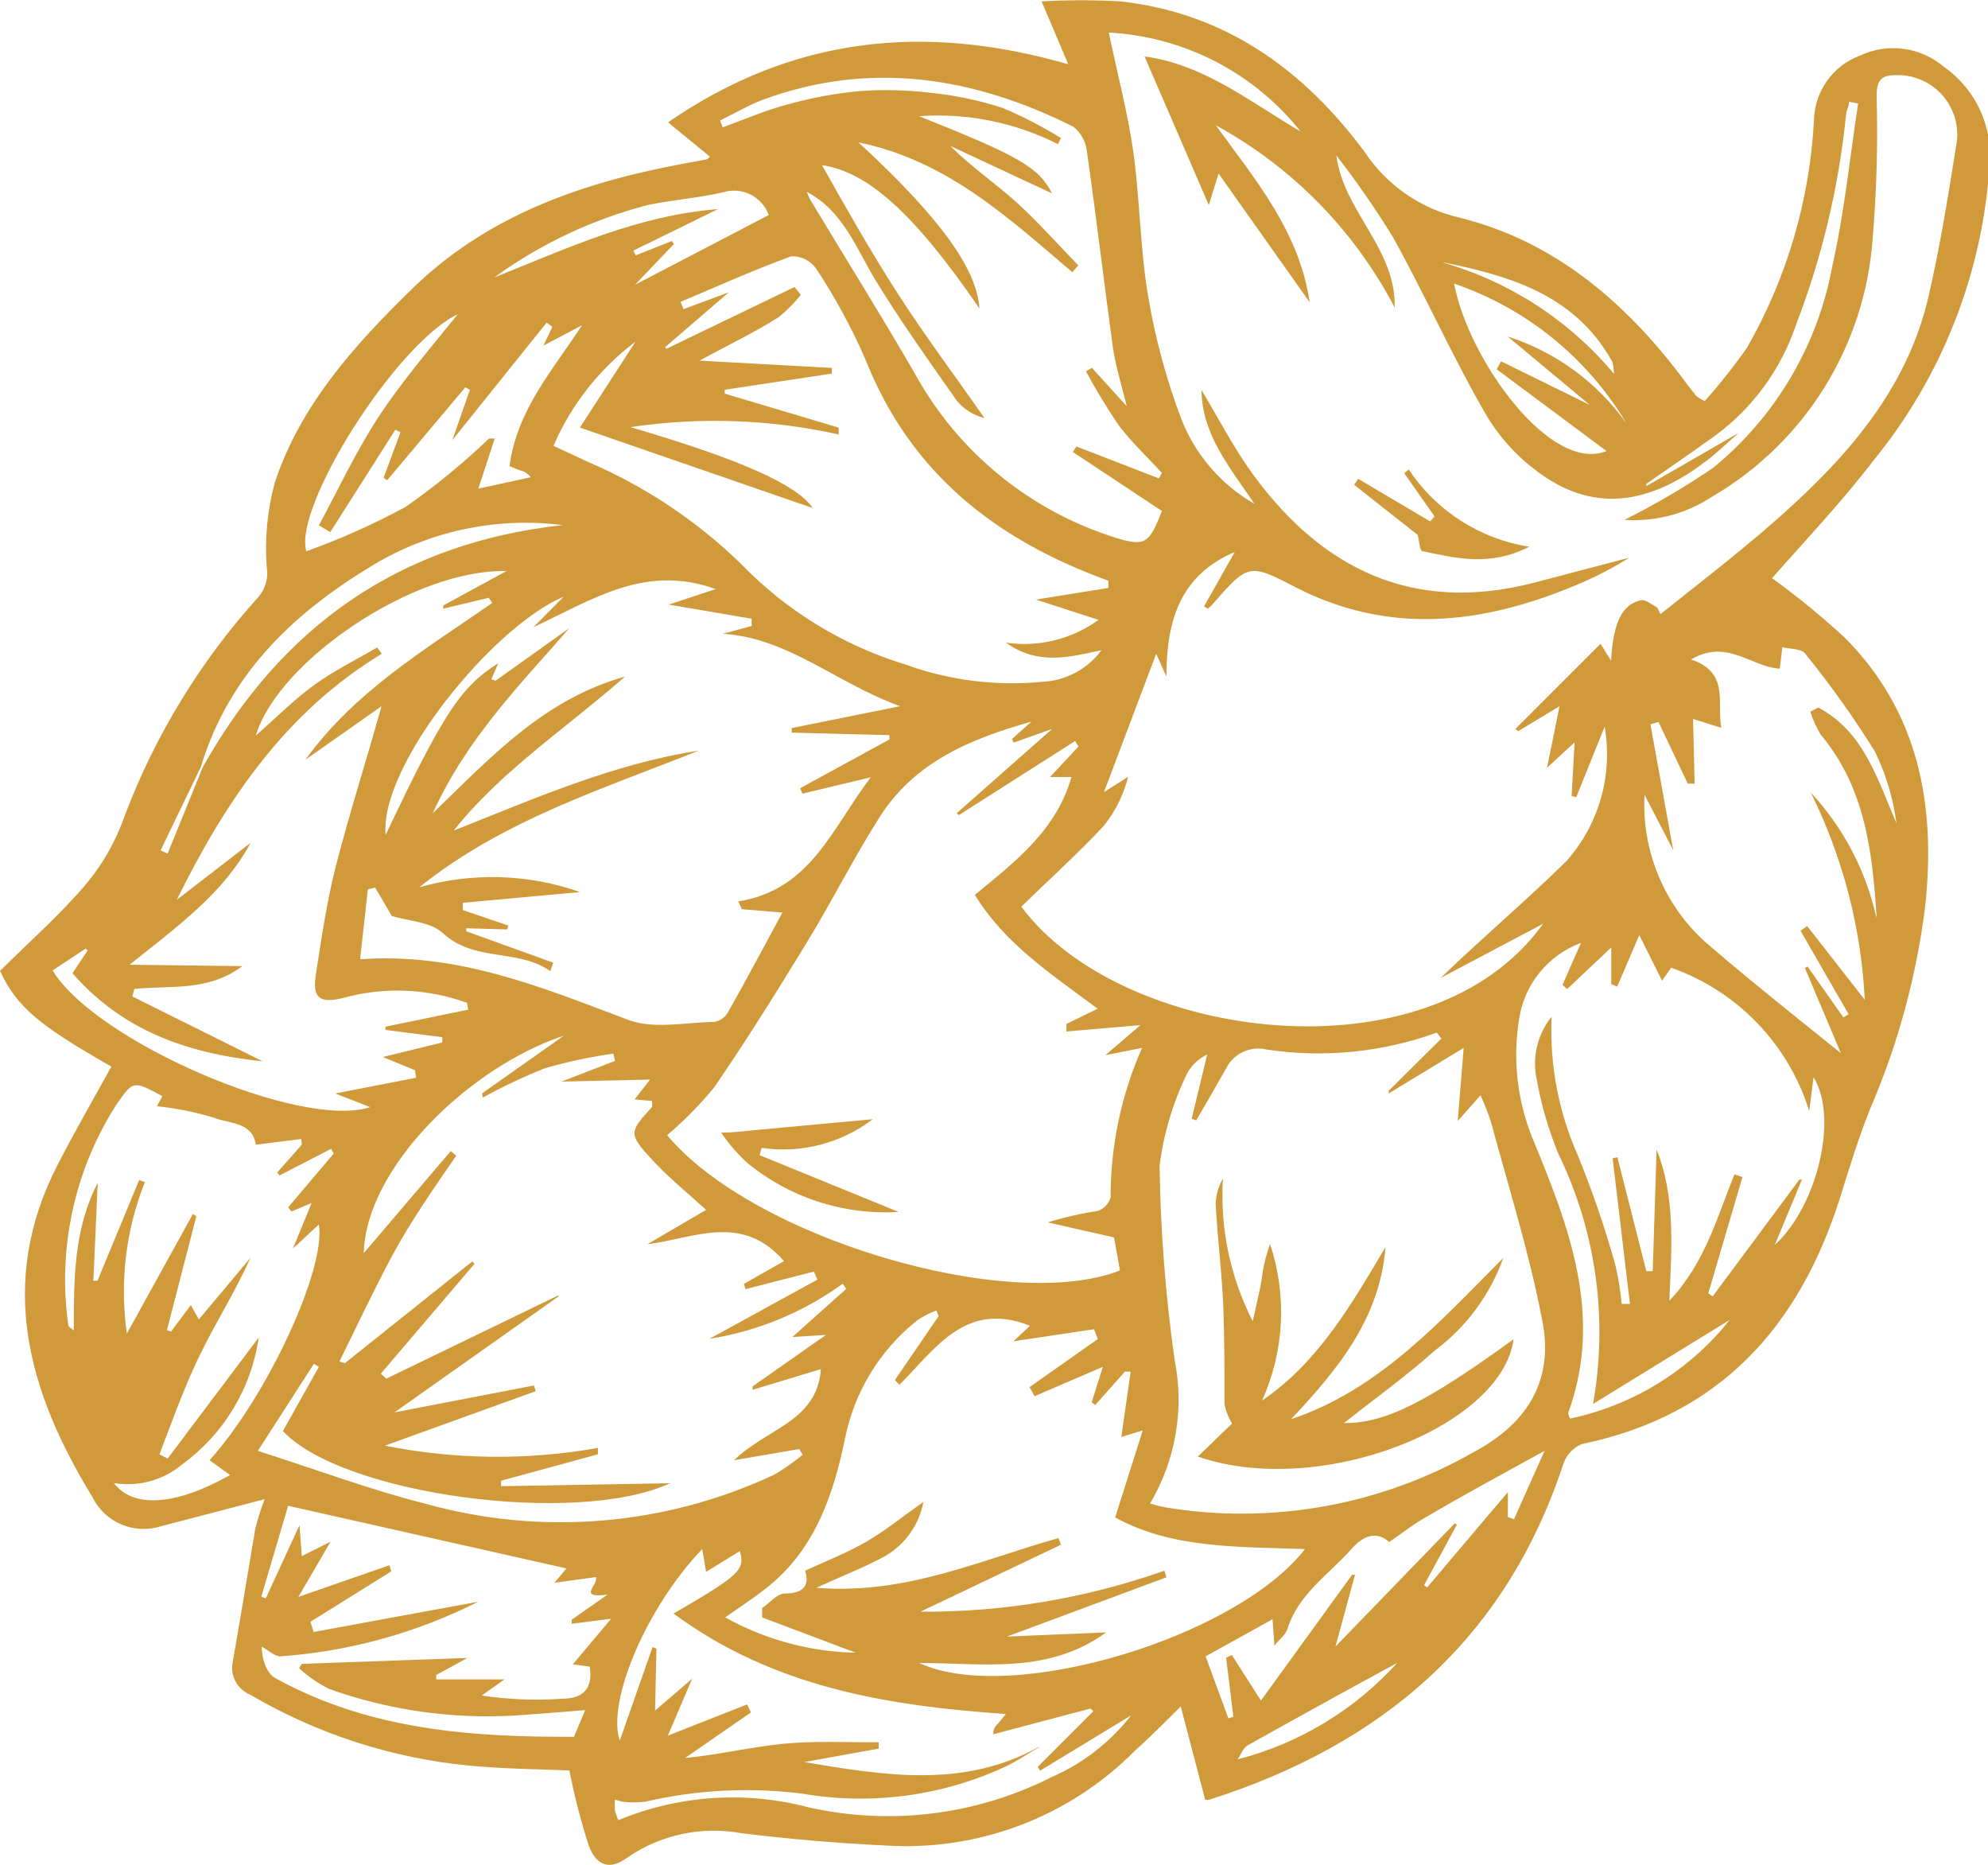
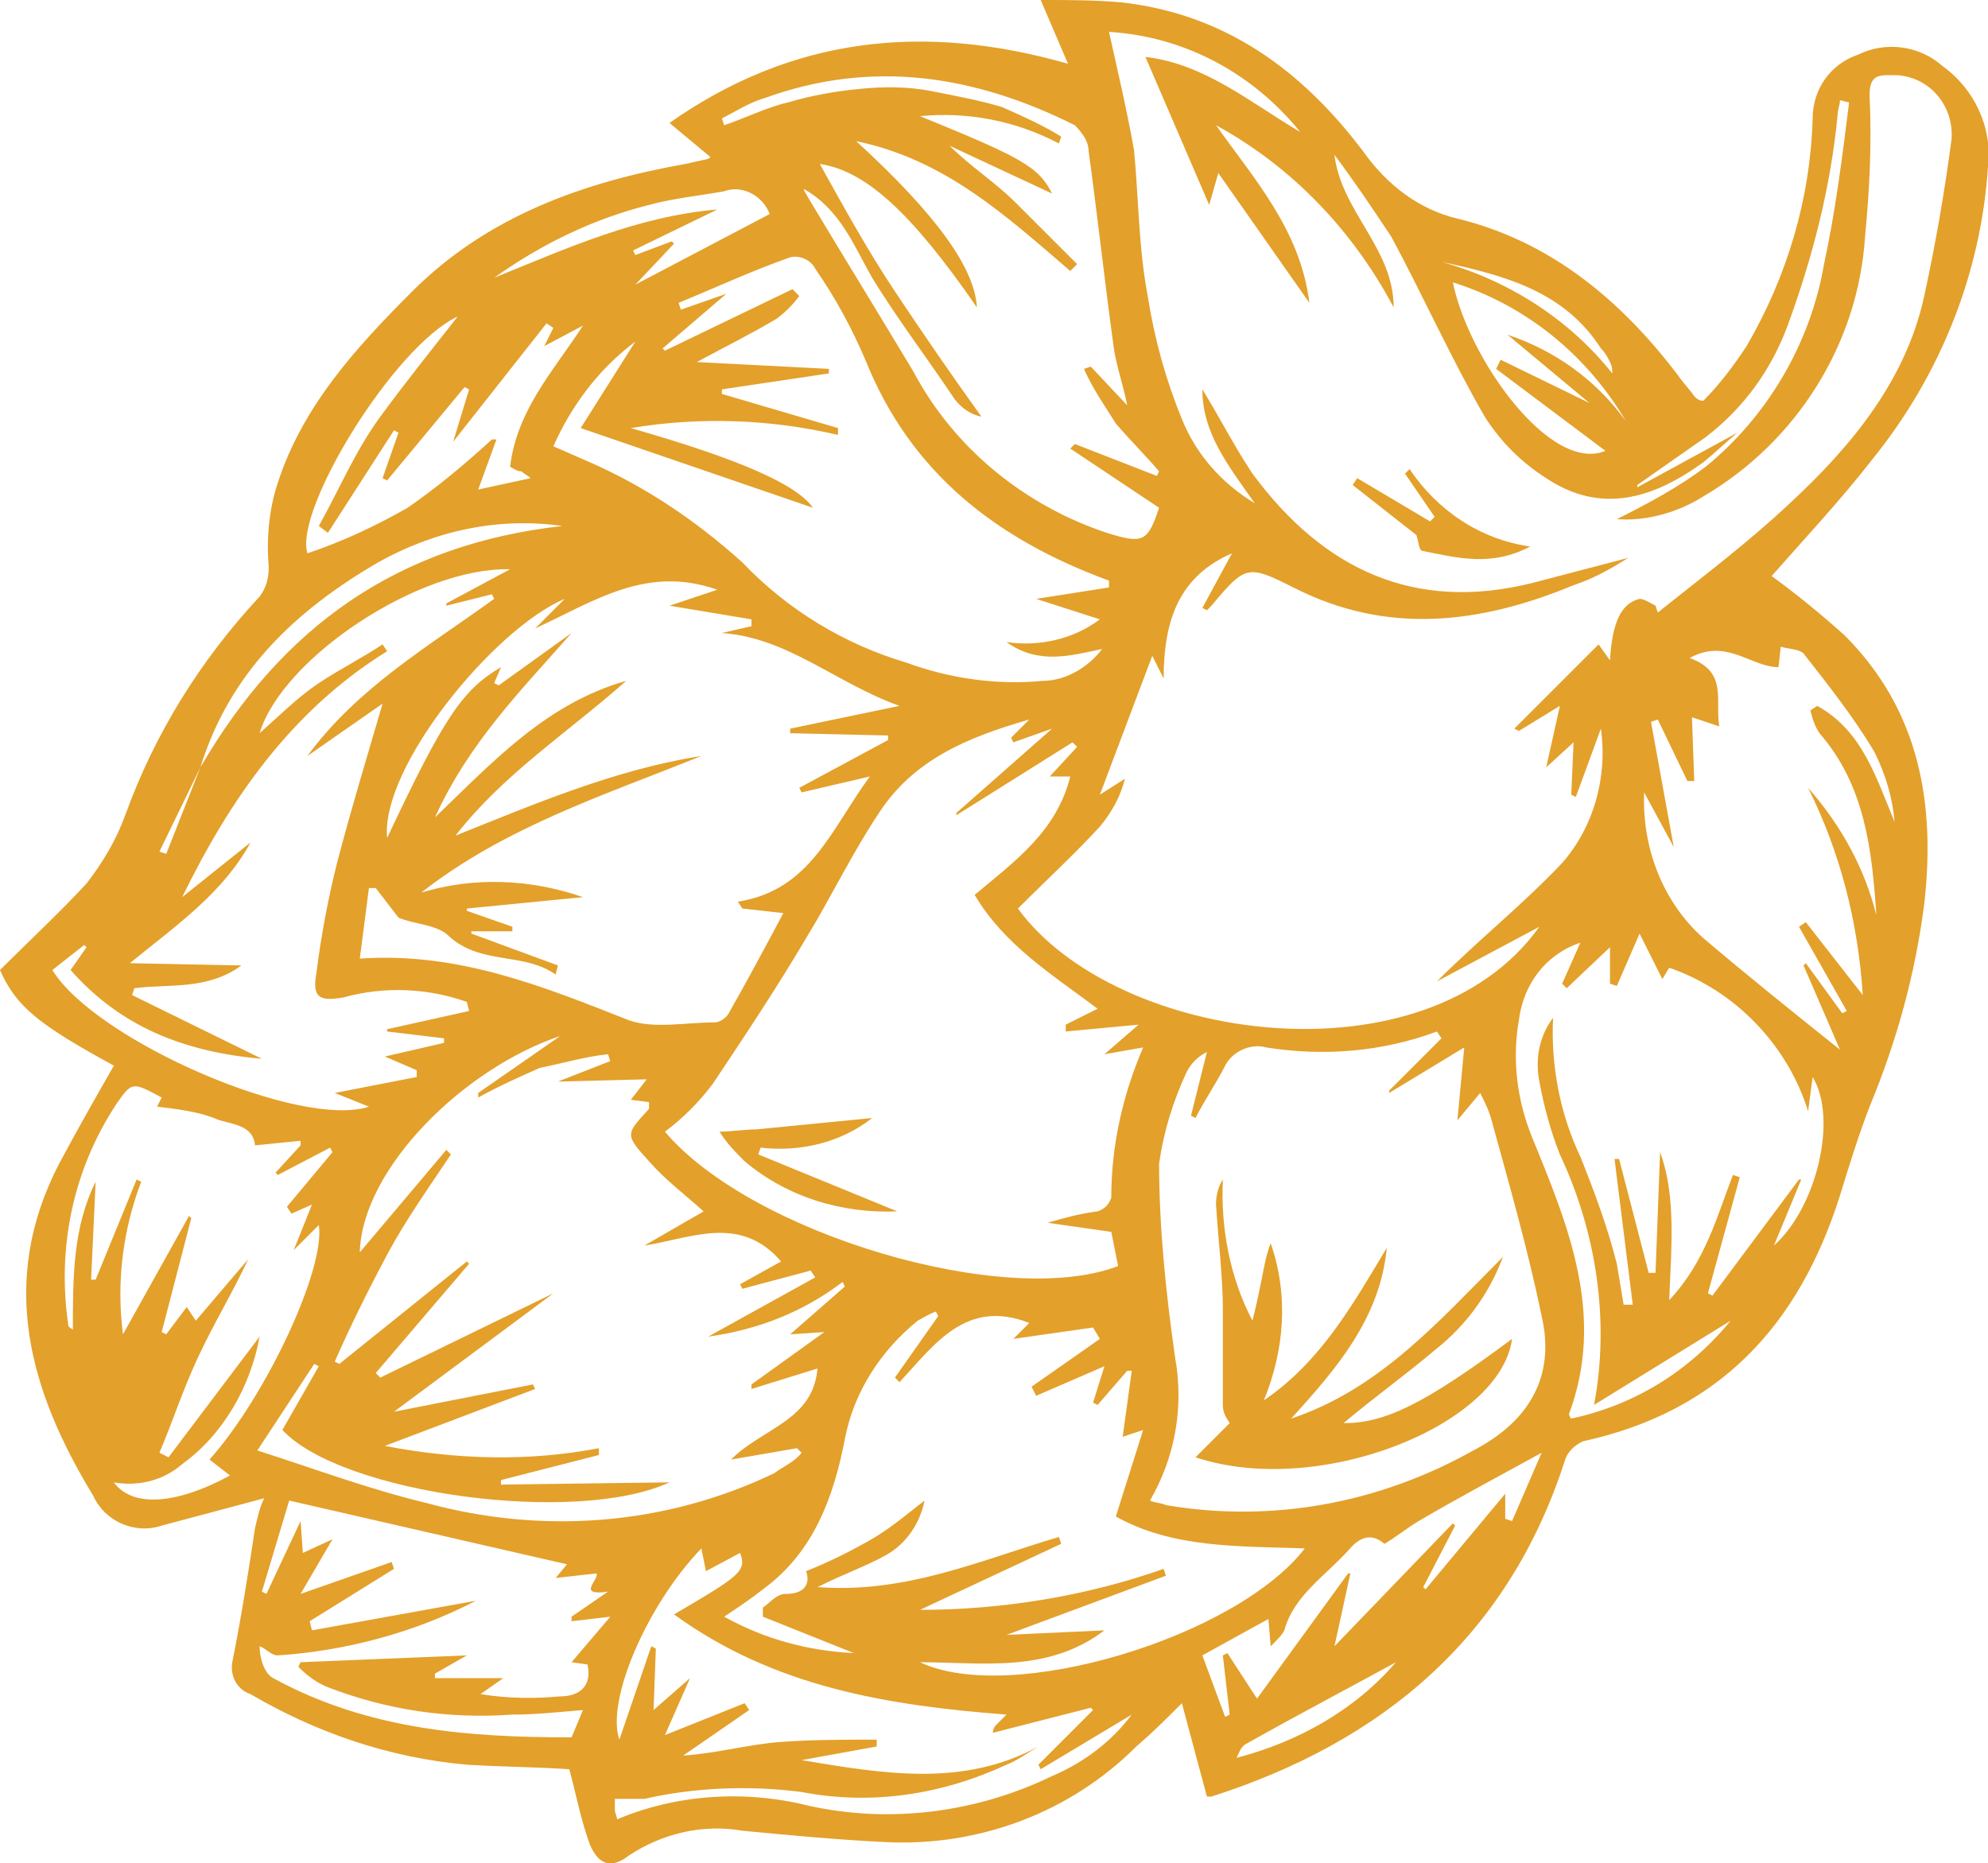
- <svg xmlns="http://www.w3.org/2000/svg" viewBox="0 0 87.28 81.84">
-   <defs>
-     <style>.cls-1{fill:#d09a3b;}</style>
-   </defs>
-   <g id="Layer_2" data-name="Layer 2">
-     <g id="Layer_1-2" data-name="Layer 1">
-       <path class="cls-1" d="M46.9,2.82,45.73.06a30.79,30.79,0,0,1,3.46,0c4.6.51,8.05,3,10.73,6.62a6.83,6.83,0,0,0,4.14,2.87c4.07,1,7.17,3.59,9.69,6.89.23.32.47.63.72.94a2.3,2.3,0,0,0,.37.23,25.27,25.27,0,0,0,1.86-2.35,22.44,22.44,0,0,0,2.94-10,3.09,3.09,0,0,1,2-2.81,3.43,3.43,0,0,1,3.7.48,4.76,4.76,0,0,1,2,4.44,22.83,22.83,0,0,1-5.1,12.86c-1.4,1.83-3,3.51-4.44,5.15A34.73,34.73,0,0,1,81,28c3.27,3.29,4,7.4,3.52,11.81a32.68,32.68,0,0,1-2.42,8.88c-.51,1.27-.91,2.59-1.32,3.9-1.8,5.68-5.3,9.55-11.33,10.8a1.45,1.45,0,0,0-.82.89C66.08,72,60.65,76.59,53.1,79a.4.4,0,0,1-.19,0l-1.07-4.09c-.76.75-1.35,1.35-2,1.93a14.15,14.15,0,0,1-11,4.17q-3.16-.15-6.31-.54a6.7,6.7,0,0,0-5,1.08c-.89.66-1.41.17-1.67-.5A27.64,27.64,0,0,1,25,77.72c-1.4-.06-2.94-.07-4.45-.22A23.38,23.38,0,0,1,11,74.4,1.28,1.28,0,0,1,10.21,73c.35-2,.67-3.94,1-5.9a10.77,10.77,0,0,1,.41-1.29L7.06,67a2.5,2.5,0,0,1-3-1.28c-2.83-4.62-4.2-9.4-1.53-14.59.75-1.46,1.57-2.88,2.36-4.31C1.69,45,.74,44.2,0,42.62c1.29-1.28,2.63-2.46,3.77-3.8a9.51,9.51,0,0,0,1.7-3,30.28,30.28,0,0,1,5.89-9.63,1.6,1.6,0,0,0,.35-1.31,11,11,0,0,1,.35-3.68c1.11-3.38,3.46-6,5.92-8.41,3.31-3.29,7.49-4.76,12-5.6L31,7s.06,0,.17-.12L29.33,5.37C34.78,1.61,40.57,1,46.9,2.82ZM8.82,33.66,7.05,37.33l.31.14L8.9,33.68c3.47-6.19,8.65-9.85,15.81-10.63a13,13,0,0,0-8.1,1.62C13,26.79,10.08,29.51,8.82,33.66ZM76.34,19c-.6.52-1,.92-1.46,1.26-2.17,1.65-4.52,2.31-6.95.74a8.53,8.53,0,0,1-2.65-2.73c-1.49-2.56-2.69-5.28-4.13-7.87a40.83,40.83,0,0,0-2.48-3.58c.31,2.46,2.63,4.09,2.56,6.68a19.27,19.27,0,0,0-7.85-8c1.73,2.39,3.66,4.65,4.12,7.77l-4-5.65L53.07,9,50.25,2.48c2.58.33,4.64,2,6.85,3.29a11.53,11.53,0,0,0-8.42-4.34c.37,1.78.82,3.47,1.07,5.19.3,2.12.3,4.29.66,6.4a28.63,28.63,0,0,0,1.48,5.44,7.39,7.39,0,0,0,3.19,3.66c-1.17-1.71-2.31-3.09-2.33-5,.76,1.27,1.42,2.55,2.25,3.69,3.07,4.21,7.07,6.12,12.31,4.78l4.22-1.11a15.62,15.62,0,0,1-2.37,1.22c-4.1,1.71-8.19,2.19-12.32.06-2-1.05-2.06-1-3.59.75a1.47,1.47,0,0,1-.22.21l-.17-.1,1.35-2.39c-2.34,1-3,2.92-3,5.47l-.45-1-2.29,6.07,1.06-.67a5.66,5.66,0,0,1-1.06,2.14c-1.14,1.23-2.4,2.36-3.63,3.56,4.35,5.88,17.89,7.75,22.91.75l-4.5,2.38c1.85-1.79,3.77-3.4,5.54-5.15a7.06,7.06,0,0,0,1.66-5.88L69.2,35,69,34.94l.13-2.35L67.92,33.7,68.47,31l-1.82,1.1L66.53,32l3.74-3.74.46.74c.1-1.7.49-2.49,1.35-2.66.2,0,.46.21.68.33l.14.29c2-1.6,4-3.12,5.85-4.83,2.74-2.52,5.06-5.38,5.92-9.12.52-2.26.89-4.56,1.25-6.86a2.61,2.61,0,0,0-2.71-2.85c-.63,0-.82.24-.82.92a55.68,55.68,0,0,1-.17,6.2,14.29,14.29,0,0,1-7.08,11.4,6.21,6.21,0,0,1-3.82,1,33.55,33.55,0,0,0,3.9-2.29,14.9,14.9,0,0,0,5.23-8.88c.53-2.33.76-4.74,1.13-7.11l-.4-.07c0,.19-.11.37-.13.55a35.62,35.62,0,0,1-2.21,9.27,10,10,0,0,1-3.56,4.85c-1,.72-2,1.4-3,2.1l0,.1ZM48.53,46.32,50.07,45l-3.25.28,0-.33,1.37-.67c-2-1.5-4.07-2.83-5.39-5,1.8-1.47,3.58-2.85,4.24-5.17l-.94,0,1.25-1.34-.15-.24-5.1,3.25L42,35.7,46.19,32l-1.69.6-.07-.16.85-.76c-2.76.77-5.13,1.81-6.63,4.14-1.15,1.8-2.11,3.72-3.22,5.54-1.32,2.16-2.65,4.3-4.08,6.38a16.26,16.26,0,0,1-2.06,2.09c3.75,4.51,15,7.85,19.88,5.94l-.26-1.45L46,53.66a14.33,14.33,0,0,1,2.18-.5.87.87,0,0,0,.58-.6A16.14,16.14,0,0,1,50.14,46ZM16.9,63.46a25.15,25.15,0,0,0,9.35.1l0,.28L22,65l0,.24,7.42-.13c-4.07,1.89-14.37.52-17-2.29L14,60l-.22-.13-2.46,3.82c2.54.81,4.91,1.7,7.36,2.32A22.09,22.09,0,0,0,34,64.73a9.54,9.54,0,0,0,1.24-.87l-.15-.25-2.86.49c1.43-1.41,3.64-1.68,3.81-4l-3,.91,0-.15,3.22-2.26-1.47.09,2.36-2.11L37,56.35a13.53,13.53,0,0,1-5.85,2.42l4.74-2.6-.16-.35-3,.77-.07-.23,1.76-1c-1.84-2.13-3.95-1-6-.74L31,53.11c-.87-.79-1.67-1.44-2.37-2.2-1.06-1.15-1-1.22,0-2.32,0,0,0-.13,0-.26l-.77-.07.68-.87-3.89.09L27,46.57l-.07-.32a22.44,22.44,0,0,0-3,.64,24.22,24.22,0,0,0-2.73,1.29L21.16,48l3.6-2.54c-4.17,1.39-8.69,5.79-8.79,9.55l3.82-4.48.24.2c-1,1.46-2,2.88-2.81,4.39s-1.55,3.09-2.32,4.65l.24.07,5.6-4.47.09.11-4.11,4.82.24.22,7.56-3.66,0,.05L17.32,62l6.12-1.18.08.25ZM15.81,42.11c4.31-.31,8,1.24,11.77,2.66,1.11.42,2.51.11,3.78.09a.89.89,0,0,0,.59-.4c.81-1.44,1.59-2.9,2.4-4.4l-1.78-.15-.16-.34c3.18-.5,4.13-3.23,5.82-5.45l-3,.72-.1-.24,3.92-2.14,0-.19-4.29-.11,0-.2L39.52,31c-2.79-1-4.9-3-7.79-3.18L33,27.48v-.32l-3.64-.62,2.06-.68c-3.11-1.13-5.44.49-8,1.67l1.33-1.34c-3.11,1.31-8.09,7.4-7.82,10.46,2.52-5.3,3.28-6.49,4.95-7.54l-.31.71.19.06L25,27.57c-2.17,2.49-4.5,4.83-6,8.13,2.59-2.5,4.88-5,8.44-6C24.82,32,22,33.84,19.92,36.46c3.53-1.4,7-2.93,10.76-3.51-4.23,1.69-8.62,3.06-12.27,6a11.62,11.62,0,0,1,7.06.21l-5.15.47,0,.32,2,.68-.05.17-1.8-.05v.13l3.82,1.38-.13.37c-1.41-1-3.32-.38-4.72-1.67-.54-.5-1.52-.53-2.24-.75l-.73-1.25-.32.08ZM64,49.21,64.26,46l-3.29,2,0-.12,2.31-2.29-.2-.26a15.26,15.26,0,0,1-7.48.74,1.58,1.58,0,0,0-1.78.85c-.43.76-.86,1.51-1.3,2.26l-.2-.07L53,46.29a1.92,1.92,0,0,0-.91.89,12.88,12.88,0,0,0-1.18,4,67.44,67.44,0,0,0,.66,8.51A8.93,8.93,0,0,1,50.49,66a6.12,6.12,0,0,0,.68.17,20.52,20.52,0,0,0,13.52-2.42c2.46-1.31,3.56-3.26,3-5.89-.56-2.89-1.45-5.72-2.22-8.57A11.08,11.08,0,0,0,65,48.08ZM41.21,57.77l-.1-.24a3.69,3.69,0,0,0-.84.43,8.82,8.82,0,0,0-3.17,5.19c-.53,2.56-1.38,5-3.57,6.65-.51.4-1.06.75-1.69,1.2a12.29,12.29,0,0,0,5.73,1.55L33.46,71l0-.41c.33-.22.64-.63,1-.64.83,0,1.09-.37.89-1,.95-.44,1.85-.79,2.68-1.27s1.62-1.12,2.51-1.75a3.49,3.49,0,0,1-1.7,2.39c-.88.48-1.82.84-3,1.38,3.94.32,7.22-1.23,10.63-2.18l.11.29-6.17,2.94a31.61,31.61,0,0,0,10.71-1.8l.09.29-7,2.6,4.35-.18C46,73.52,43.14,73,40.36,73c4,1.87,13.93-1.11,16.93-5-2.9-.11-5.81,0-8.33-1.39l1.21-3.82-.94.29.41-2.87-.25,0-1.31,1.47-.15-.13L48.42,60l-3,1.29-.22-.4,3-2.11-.17-.43-3.54.53.73-.68c-2.81-1.13-4.15,1-5.73,2.59l-.2-.21Zm-4.39-39,0,.3a25.1,25.1,0,0,0-9.14-.32c4.88,1.43,7.32,2.54,8,3.55L25.46,18.77,27.9,15a11.34,11.34,0,0,0-3.6,4.57l1.57.73a22.07,22.07,0,0,1,6.65,4.44,16.91,16.91,0,0,0,7.23,4.43,13.71,13.71,0,0,0,6,.76,3.42,3.42,0,0,0,2.61-1.39c-1.39.3-2.77.69-4.2-.33a5.55,5.55,0,0,0,4.07-1l-2.75-.89,3.18-.51,0-.32C43.77,23.72,40,20.82,38,15.79a25.89,25.89,0,0,0-2.17-4,1.28,1.28,0,0,0-1.09-.54c-1.65.6-3.24,1.32-4.86,2l.13.32L32,12.83l-2.8,2.41.06.07,5.62-2.71.28.34a6,6,0,0,1-1,1c-1,.63-2.15,1.19-3.45,1.89l5.81.32,0,.25-4.7.71,0,.17Zm12.65-.94c-.25-1-.5-1.8-.61-2.57-.39-2.86-.73-5.74-1.14-8.6a1.59,1.59,0,0,0-.6-1.1c-4.36-2.18-8.87-2.91-13.58-1.2-.67.25-1.29.62-1.93.93l.12.3c.94-.34,1.87-.75,2.83-1A17.85,17.85,0,0,1,37.72,4a16,16,0,0,1,3.1.07A15.29,15.29,0,0,1,44,4.73a18.55,18.55,0,0,1,2.58,1.33l-.13.27A11.65,11.65,0,0,0,40.35,5.1c4.44,1.77,5.25,2.25,5.84,3.39L41.73,6.41c.93.94,2,1.65,2.93,2.5s1.79,1.82,2.68,2.74l-.26.3c-2.8-2.38-5.51-4.91-9.39-5.7,3.57,3.29,5.2,5.55,5.31,7.29-2.89-4.22-4.93-6-6.91-6.29,1,1.78,2.11,3.75,3.32,5.63s2.54,3.65,3.81,5.47A2.27,2.27,0,0,1,42,17.58c-1.23-1.75-2.47-3.49-3.58-5.31-.84-1.39-1.4-3-3-3.85a2.86,2.86,0,0,0,.16.36c1.53,2.54,3.1,5.05,4.58,7.61a15.25,15.25,0,0,0,8.5,7.11c1.62.55,1.77.42,2.35-1.07L47.1,19.84l.16-.24L50.88,21l.13-.24c-.64-.7-1.34-1.35-1.9-2.1a25.52,25.52,0,0,1-1.43-2.36l.26-.15ZM2.31,42.6c1.88,3.11,10.89,7,13.94,6L14.72,48l3.55-.69-.05-.33-1.41-.58,2.61-.64,0-.23-2.5-.32,0-.14,3.64-.75-.06-.3a8.94,8.94,0,0,0-5.44-.21c-1.05.25-1.35,0-1.19-1.06.25-1.59.48-3.19.88-4.75.59-2.3,1.32-4.56,2-7l-3.34,2.35c2.16-3,5.26-4.84,8.2-6.88l-.15-.23-2,.48,0-.14,2.77-1.51c-4-.11-10,3.91-11,7.22.88-.77,1.66-1.56,2.55-2.21s1.85-1.11,2.78-1.66l.2.28c-4.23,2.56-6.86,6.47-9,10.8L11,37c-1.18,2.2-3.16,3.63-5.31,5.35l4.95.06c-1.51,1.13-3.16.84-4.74,1l-.09.33,5.72,2.85c-3.35-.35-6.17-1.37-8.35-3.87l.67-1-.09-.08Zm71,14.48c1.58-1.69,2.08-3.68,2.84-5.53l.35.12L75,56.77l.19.14L79,51.78l.11,0-1.19,2.87c1.88-1.72,2.8-5.62,1.7-7.36l-.19,1.48a9.72,9.72,0,0,0-6.06-6.29l-.4.57-1-2L71,43.31l-.26-.11,0-1.61L68.8,43.42l-.2-.19.81-1.84a4.24,4.24,0,0,0-2.72,3.37,9.74,9.74,0,0,0,.57,5.15c1.6,3.89,3.16,7.8,1.59,12.11,0,0,0,.13.09.25a12.16,12.16,0,0,0,7-4.33l-6,3.69a17.93,17.93,0,0,0-1.53-11,15.71,15.71,0,0,1-.93-3.18,3.29,3.29,0,0,1,.64-2.82,13.57,13.57,0,0,0,1.17,6.13,44.65,44.65,0,0,1,1.62,4.73,12.78,12.78,0,0,1,.29,1.75l.36,0-.76-6.39.21-.05,1.27,5h.28l.17-5.34C73.55,52.51,73.4,54.68,73.29,57.08Zm9.08-16.84c-.19-2.86-.5-5.66-2.46-8a4.47,4.47,0,0,1-.45-1l.35-.18c2,1.06,2.6,3.15,3.43,5.08A10.16,10.16,0,0,0,82.32,33a41.64,41.64,0,0,0-3.07-4.31c-.17-.23-.68-.19-1-.28l-.11.94c-1.23-.05-2.31-1.34-3.9-.4,1.7.56,1.13,1.89,1.33,3l-1.24-.39.07,2.84h-.3l-1.29-2.71-.35.11,1,5.52L72.2,34.89a8.14,8.14,0,0,0,2.62,6.42c2,1.73,4,3.31,6,4.92l-1.58-3.74.12-.06,1.57,2.23.23-.14-2.11-3.66.29-.21,2.53,3.24a23.13,23.13,0,0,0-2.37-9.1A11.82,11.82,0,0,1,82.37,40.24ZM9.2,64.1c2.52-2.79,5.12-8.39,4.8-10.35l-1.14,1.06.82-2-.88.37L12.65,53l2-2.36-.11-.21-2.27,1.17-.1-.13,1.08-1.22L13.23,50l-2,.25c-.14-1-1.16-.92-1.82-1.18a13.35,13.35,0,0,0-2.52-.51l.24-.44c-1.26-.68-1.28-.7-2,.34A14.24,14.24,0,0,0,3,58.18c0,.06.11.11.24.22,0-2.27,0-4.45,1.05-6.47L4.1,56.22h.18l1.83-4.42.25.09a13,13,0,0,0-.79,6.65l2.9-5.25.15.1-1.29,5,.18.06.87-1.16.35.63L11,55.21c-.67,1.49-1.53,2.84-2.23,4.28S7.56,62.39,7,63.84l.36.19,4-5.32A8.36,8.36,0,0,1,8,64.28a3.69,3.69,0,0,1-3,.82c.84,1.12,2.71,1,5.1-.35Zm4.43,7.09.14.45L21,70.31a22.88,22.88,0,0,1-8.69,2.4c-.26,0-.54-.28-.82-.43,0,.51.2,1.16.59,1.38,4.15,2.3,8.69,2.6,13.12,2.58l.49-1.17c-1.17.09-2.15.18-3.14.24a20.65,20.65,0,0,1-8.1-1.17,5.77,5.77,0,0,1-1.32-.91l.12-.19,7.27-.26-1.37.75,0,.19h3l-1,.71a16.27,16.27,0,0,0,3.54.14c.91,0,1.36-.46,1.2-1.41l-.74-.1,1.68-2-1.73.22,0-.18,1.57-1.1c-1.37.18-.36-.46-.51-.77l-1.82.25.53-.63L12.65,66.1l-1.18,4,.2.06,1.48-3.21.1,1.36,1.26-.63L13.1,70.1l4-1.39.08.27Zm32,5.5c-.46.27-.91.57-1.38.81a15.1,15.1,0,0,1-9,1.24,19.62,19.62,0,0,0-6.92.35,4.28,4.28,0,0,1-1,0L27,79a2.5,2.5,0,0,0,0,.49,2.32,2.32,0,0,0,.15.41,13.08,13.08,0,0,1,8.36-.56A15.91,15.91,0,0,0,46.19,78a8.93,8.93,0,0,0,3.47-2.7l-4,2.43-.1-.17L48,75.12,47.88,75l-4.27,1.13a.54.54,0,0,1,.19-.45c.1-.11.19-.23.36-.44-5.25-.36-10.23-1.19-14.59-4.41,2.89-1.67,3.16-1.93,2.91-2.74L31,69l-.17-1c-2.44,2.54-4.2,6.69-3.62,8.41l1.44-4.11.17.07-.06,2.72,1.63-1.4-1.07,2.5,3.48-1.37.17.35-2.89,2c1.49-.14,2.87-.48,4.28-.62s2.81-.06,4.22-.07v.28l-3.27.59C38.81,77.94,42.3,78.52,45.6,76.69Zm-25-59.58L20.43,17,17,21.08l-.16-.1.74-2-.22-.12-2.86,4.5L14,23.06c.87-1.61,1.65-3.29,2.66-4.82s2.27-3,3.44-4.45c-2.75,1.33-7.24,8.49-6.65,10.41a31.64,31.64,0,0,0,4.36-1.95,30.8,30.8,0,0,0,3.66-3l.25,0L21,21.45l2.3-.5a.78.78,0,0,0-.43-.29c-.16-.05-.31-.12-.5-.2.33-2.48,1.9-4.21,3.18-6.18l-1.69.89.39-.82L24,14.16l-4.14,5.16Zm38,55.17,5.24-5.41.09.06-1.44,2.66.14.09L66.2,65.5l0,1.09.27.1,1.34-3c-2,1.1-3.67,2-5.36,3-.5.29-.95.66-1.46,1-.56-.5-1.13-.28-1.63.28-1,1.13-2.36,2-2.84,3.54-.07.24-.33.43-.57.73l-.08-1.16-2.94,1.63,1,2.72.22-.07-.32-2.59.25-.12,1.28,2,4-5.52.13,0ZM70.53,19.8l-4.82-3.59.19-.35,3.89,1.91-3.6-3a10.23,10.23,0,0,1,5.22,3.82,14.13,14.13,0,0,0-7.57-6.14C64.47,15.79,68.08,20.8,70.53,19.8ZM33.75,9.44a1.62,1.62,0,0,0-2-1c-1.08.25-2.19.33-3.27.55a20,20,0,0,0-6.78,3.19c3.16-1.26,6.26-2.72,9.82-3L27.81,11l.1.21,1.59-.63.09.13-1.71,1.79ZM61.34,73c-2,1.08-4.28,2.34-6.57,3.62-.19.11-.29.4-.43.61A14.25,14.25,0,0,0,61.34,73Zm2-61.48a15.31,15.31,0,0,1,7.52,4.89,2.73,2.73,0,0,0-.06-.5,6.82,6.82,0,0,0-.39-.64C68.74,12.83,66.12,12.08,63.38,11.52Z" />
-       <path class="cls-1" d="M62.24,23.48l-2.79-2.2.18-.26,3.16,1.87.19-.22-1.33-1.9.2-.16A7.8,7.8,0,0,0,67.14,24c-1.74.89-3.23.5-4.71.19C62.34,24.17,62.32,23.78,62.24,23.48Z" />
-       <path class="cls-1" d="M38.32,49.13a6.5,6.5,0,0,1-4.88,1.26l-.09.32,6.1,2.49A9.55,9.55,0,0,1,32.75,51a8,8,0,0,1-1.09-1.28c.53,0,1.06-.07,1.58-.12Z" />
-       <path class="cls-1" d="M56.68,62.3C60.56,61,63.23,58,66,55.22a8.76,8.76,0,0,1-3,4.06c-1.28,1.14-2.67,2.14-4,3.19,1.81,0,3.54-.85,7.45-3.68-.51,3.84-8.51,7-13.86,5.15l1.5-1.45a2.82,2.82,0,0,1-.33-.83c0-1.41,0-2.82-.05-4.23s-.25-3-.34-4.58a2.38,2.38,0,0,1,.32-1.11A12.12,12.12,0,0,0,55,58c.17-.78.3-1.3.39-1.82a6.76,6.76,0,0,1,.37-1.57,9.44,9.44,0,0,1-.35,6.87c2.48-1.69,3.93-4.23,5.42-6.74C60.58,57.89,58.73,60.12,56.68,62.3Z" />
+ <svg xmlns="http://www.w3.org/2000/svg" version="1.1" id="Layer_1" x="0px" y="0px" viewBox="0 0 87.3 81.8" style="enable-background:new 0 0 87.3 81.8;" xml:space="preserve">
+   <style type="text/css">
+ 	.st0{fill:#E3A02A;}
+ </style>
+   <g>
+     <g id="Layer_1-2">
+       <path class="st0" d="M46.9,2.8l-1.2-2.8C46.9,0,48,0,49.2,0.1c4.6,0.5,8,3,10.7,6.6c1,1.4,2.4,2.5,4.1,2.9c4.1,1,7.2,3.6,9.7,6.9    c0.2,0.3,0.5,0.6,0.7,0.9c0.1,0.1,0.2,0.2,0.4,0.2c0.7-0.7,1.3-1.5,1.9-2.4c1.8-3.1,2.8-6.5,2.9-10c0-1.3,0.8-2.4,2-2.8    c1.2-0.6,2.7-0.4,3.7,0.5c1.4,1,2.2,2.7,2,4.4c-0.3,4.7-2.1,9.2-5.1,12.9c-1.4,1.8-3,3.5-4.4,5.1c1.1,0.8,2.2,1.7,3.2,2.6    c3.3,3.3,4,7.4,3.5,11.8c-0.4,3.1-1.2,6-2.4,8.9c-0.5,1.3-0.9,2.6-1.3,3.9c-1.8,5.7-5.3,9.5-11.3,10.8c-0.4,0.2-0.7,0.5-0.8,0.9    c-2.5,7.7-8,12.3-15.5,14.7c-0.1,0-0.1,0-0.2,0l-1.1-4.1c-0.8,0.8-1.3,1.3-2,1.9c-2.9,2.9-6.9,4.4-11,4.2    c-2.1-0.1-4.2-0.3-6.3-0.5c-1.7-0.3-3.5,0.1-5,1.1c-0.9,0.7-1.4,0.2-1.7-0.5c-0.4-1.1-0.6-2.2-0.9-3.3c-1.4-0.1-2.9-0.1-4.5-0.2    c-3.4-0.3-6.6-1.4-9.5-3.1c-0.6-0.2-0.9-0.8-0.8-1.4c0.4-2,0.7-3.9,1-5.9c0.1-0.4,0.2-0.9,0.4-1.3L7.1,67c-1.2,0.4-2.5-0.2-3-1.3    c-2.8-4.6-4.2-9.4-1.5-14.6c0.8-1.5,1.6-2.9,2.4-4.3C1.7,45,0.7,44.2,0,42.6c1.3-1.3,2.6-2.5,3.8-3.8c0.7-0.9,1.3-1.9,1.7-3    c1.3-3.6,3.3-6.8,5.9-9.6c0.3-0.4,0.4-0.8,0.4-1.3c-0.1-1.2,0-2.5,0.4-3.7c1.1-3.4,3.5-6,5.9-8.4c3.3-3.3,7.5-4.8,12-5.6L31,7    c0,0,0.1,0,0.2-0.1l-1.8-1.5C34.8,1.6,40.6,1,46.9,2.8z M8.8,33.7l-1.8,3.7l0.3,0.1L8.8,33.7c3.6-6.2,8.7-9.8,15.9-10.6    c-2.8-0.4-5.6,0.2-8.1,1.6C13,26.8,10.1,29.5,8.8,33.7z M76.3,19c-0.6,0.5-1,0.9-1.5,1.3c-2.2,1.6-4.5,2.3-6.9,0.7    c-1.1-0.7-2-1.6-2.7-2.7c-1.5-2.6-2.7-5.3-4.1-7.9c-0.8-1.2-1.6-2.4-2.5-3.6c0.3,2.5,2.6,4.1,2.6,6.7c-1.8-3.4-4.5-6.2-7.8-8    c1.7,2.4,3.7,4.6,4.1,7.8l-4-5.7L53.1,9l-2.8-6.5c2.6,0.3,4.6,2,6.8,3.3C55,3.2,52,1.6,48.7,1.4c0.4,1.8,0.8,3.5,1.1,5.2    C50,8.7,50,10.9,50.4,13c0.3,1.9,0.8,3.7,1.5,5.4c0.6,1.5,1.7,2.8,3.2,3.7c-1.2-1.7-2.3-3.1-2.3-5c0.8,1.3,1.4,2.5,2.2,3.7    c3.1,4.2,7.1,6.1,12.3,4.8l4.2-1.1c-0.8,0.5-1.5,0.9-2.4,1.2c-4.1,1.7-8.2,2.2-12.3,0.1c-2-1-2.1-1-3.6,0.8    c-0.1,0.1-0.1,0.1-0.2,0.2l-0.2-0.1l1.3-2.4c-2.3,1-3,2.9-3,5.5l-0.5-1l-2.3,6.1l1.1-0.7c-0.2,0.8-0.6,1.5-1.1,2.1    c-1.1,1.2-2.4,2.4-3.6,3.6c4.3,5.9,17.9,7.8,22.9,0.8l-4.5,2.4c1.8-1.8,3.8-3.4,5.5-5.2c1.4-1.6,2-3.8,1.7-5.9L69.2,35L69,34.9    l0.1-2.3l-1.2,1.1l0.6-2.7l-1.8,1.1L66.5,32l3.7-3.7l0.5,0.7c0.1-1.7,0.5-2.5,1.3-2.7c0.2,0,0.5,0.2,0.7,0.3l0.1,0.3    c2-1.6,4-3.1,5.8-4.8c2.7-2.5,5.1-5.4,5.9-9.1c0.5-2.3,0.9-4.6,1.2-6.9c0.1-1.4-0.9-2.7-2.4-2.8c-0.1,0-0.2,0-0.4,0    c-0.6,0-0.8,0.2-0.8,0.9c0.1,2.1,0,4.1-0.2,6.2c-0.3,4.7-3,9-7.1,11.4c-1.1,0.7-2.5,1.1-3.8,1c1.4-0.7,2.7-1.4,3.9-2.3    c2.7-2.2,4.6-5.4,5.2-8.9c0.5-2.3,0.8-4.7,1.1-7.1l-0.4-0.1c0,0.2-0.1,0.4-0.1,0.6c-0.3,3.2-1.1,6.3-2.2,9.3    c-0.7,1.9-1.9,3.6-3.6,4.9c-1,0.7-2,1.4-3,2.1v0.1L76.3,19z M48.5,46.3l1.5-1.3l-3.2,0.3v-0.3l1.4-0.7c-2-1.5-4.1-2.8-5.4-5    c1.8-1.5,3.6-2.8,4.2-5.2h-0.9l1.2-1.3l-0.2-0.2l-5.1,3.2L42,35.7l4.2-3.7l-1.7,0.6l-0.1-0.2l0.8-0.8c-2.8,0.8-5.1,1.8-6.6,4.1    c-1.2,1.8-2.1,3.7-3.2,5.5c-1.3,2.2-2.7,4.3-4.1,6.4c-0.6,0.8-1.3,1.5-2.1,2.1c3.8,4.5,15,7.8,19.9,5.9l-0.3-1.5L46,53.7    c0.7-0.2,1.4-0.4,2.2-0.5c0.3-0.1,0.5-0.3,0.6-0.6c0-2.3,0.5-4.5,1.4-6.6L48.5,46.3z M16.9,63.5c3.1,0.6,6.3,0.7,9.4,0.1v0.3    L22,65v0.2l7.4-0.1c-4.1,1.9-14.4,0.5-17-2.3L14,60l-0.2-0.1l-2.5,3.8c2.5,0.8,4.9,1.7,7.4,2.3c5.1,1.4,10.5,1,15.3-1.3    c0.4-0.3,0.9-0.5,1.2-0.9l-0.2-0.2l-2.9,0.5c1.4-1.4,3.6-1.7,3.8-4L33,61v-0.2l3.2-2.3l-1.5,0.1l2.4-2.1L37,56.3    c-1.7,1.3-3.7,2.1-5.9,2.4l4.7-2.6l-0.2-0.3l-3,0.8l-0.1-0.2l1.8-1c-1.8-2.1-4-1-6-0.7l2.6-1.5c-0.9-0.8-1.7-1.4-2.4-2.2    c-1.1-1.2-1-1.2,0-2.3c0,0,0-0.1,0-0.3l-0.8-0.1l0.7-0.9l-3.9,0.1l2.3-0.9l-0.1-0.3c-1,0.1-2,0.4-3,0.6c-0.9,0.4-1.8,0.8-2.7,1.3    l0-0.2l3.6-2.5c-4.2,1.4-8.7,5.8-8.8,9.5l3.8-4.5l0.2,0.2c-1,1.5-2,2.9-2.8,4.4s-1.6,3.1-2.3,4.7l0.2,0.1l5.6-4.5l0.1,0.1    l-4.1,4.8l0.2,0.2l7.6-3.7v0L17.3,62l6.1-1.2l0.1,0.2L16.9,63.5z M15.8,42.1c4.3-0.3,8,1.2,11.8,2.7c1.1,0.4,2.5,0.1,3.8,0.1    c0.2,0,0.5-0.2,0.6-0.4c0.8-1.4,1.6-2.9,2.4-4.4l-1.8-0.2l-0.2-0.3c3.2-0.5,4.1-3.2,5.8-5.5l-3,0.7l-0.1-0.2l3.9-2.1v-0.2    l-4.3-0.1V32l4.8-1c-2.8-1-4.9-3-7.8-3.2l1.3-0.3v-0.3l-3.6-0.6l2.1-0.7c-3.1-1.1-5.4,0.5-8,1.7l1.3-1.3    c-3.1,1.3-8.1,7.4-7.8,10.5c2.5-5.3,3.3-6.5,5-7.5l-0.3,0.7l0.2,0.1l3.2-2.3c-2.2,2.5-4.5,4.8-6,8.1c2.6-2.5,4.9-5,8.4-6    c-2.6,2.3-5.4,4.1-7.5,6.8c3.5-1.4,7-2.9,10.8-3.5c-4.2,1.7-8.6,3.1-12.3,6c2.3-0.7,4.8-0.6,7.1,0.2l-5.1,0.5V40l2,0.7l0,0.2    l-1.8,0v0.1l3.8,1.4l-0.1,0.4c-1.4-1-3.3-0.4-4.7-1.7c-0.5-0.5-1.5-0.5-2.2-0.8L16.5,39L16.2,39L15.8,42.1z M64,49.2l0.3-3.2    L61,48v-0.1l2.3-2.3l-0.2-0.3c-2.4,0.9-5,1.1-7.5,0.7c-0.7-0.2-1.5,0.2-1.8,0.8c-0.4,0.8-0.9,1.5-1.3,2.3l-0.2-0.1l0.7-2.8    c-0.4,0.2-0.7,0.5-0.9,0.9c-0.6,1.3-1,2.6-1.2,4c0,2.8,0.3,5.7,0.7,8.5c0.4,2.2,0,4.4-1.1,6.3c0.2,0.1,0.5,0.1,0.7,0.2    c4.7,0.8,9.4-0.1,13.5-2.4c2.5-1.3,3.6-3.3,3-5.9c-0.6-2.9-1.4-5.7-2.2-8.6c-0.1-0.4-0.3-0.8-0.5-1.2L64,49.2z M41.2,57.8    l-0.1-0.2c-0.3,0.1-0.6,0.3-0.8,0.4c-1.6,1.3-2.8,3.1-3.2,5.2c-0.5,2.6-1.4,5-3.6,6.6c-0.5,0.4-1.1,0.8-1.7,1.2    c1.8,1,3.7,1.5,5.7,1.6L33.5,71v-0.4c0.3-0.2,0.6-0.6,1-0.6c0.8,0,1.1-0.4,0.9-1c1-0.4,1.8-0.8,2.7-1.3s1.6-1.1,2.5-1.8    c-0.2,1-0.8,1.9-1.7,2.4c-0.9,0.5-1.8,0.8-3,1.4c3.9,0.3,7.2-1.2,10.6-2.2l0.1,0.3l-6.2,2.9c3.6,0,7.3-0.6,10.7-1.8l0.1,0.3    l-7,2.6l4.3-0.2C46,73.5,43.1,73,40.4,73c4,1.9,13.9-1.1,16.9-5c-2.9-0.1-5.8,0-8.3-1.4l1.2-3.8l-0.9,0.3l0.4-2.9h-0.2l-1.3,1.5    l-0.2-0.1l0.5-1.6l-3,1.3l-0.2-0.4l3-2.1L48,58.3l-3.5,0.5l0.7-0.7c-2.8-1.1-4.2,1-5.7,2.6l-0.2-0.2L41.2,57.8z M36.8,18.8v0.3    c-3-0.7-6.1-0.8-9.1-0.3c4.9,1.4,7.3,2.5,8,3.5l-10.2-3.5l2.4-3.8c-1.6,1.2-2.8,2.8-3.6,4.6l1.6,0.7c2.5,1.1,4.7,2.6,6.7,4.4    c2,2.1,4.5,3.6,7.2,4.4c1.9,0.7,4,1,6,0.8c1,0,2-0.6,2.6-1.4c-1.4,0.3-2.8,0.7-4.2-0.3c1.4,0.2,2.9-0.1,4.1-1l-2.8-0.9l3.2-0.5    v-0.3c-4.9-1.8-8.7-4.7-10.7-9.7c-0.6-1.4-1.3-2.7-2.2-4c-0.2-0.4-0.7-0.6-1.1-0.5c-1.7,0.6-3.2,1.3-4.9,2l0.1,0.3l2-0.7l-2.8,2.4    l0.1,0.1l5.6-2.7l0.3,0.3c-0.3,0.4-0.6,0.7-1,1c-1,0.6-2.2,1.2-3.5,1.9l5.8,0.3v0.2l-4.7,0.7v0.2L36.8,18.8z M49.5,17.8    c-0.2-1-0.5-1.8-0.6-2.6c-0.4-2.9-0.7-5.7-1.1-8.6c0-0.4-0.3-0.8-0.6-1.1c-4.4-2.2-8.9-2.9-13.6-1.2c-0.7,0.2-1.3,0.6-1.9,0.9    l0.1,0.3c0.9-0.3,1.9-0.8,2.8-1c1-0.3,2.1-0.5,3.2-0.6c1-0.1,2.1-0.1,3.1,0.1C41.9,4.2,43,4.4,44,4.7c0.9,0.4,1.8,0.8,2.6,1.3    l-0.1,0.3c-1.9-1-4-1.4-6.1-1.2c4.4,1.8,5.2,2.2,5.8,3.4l-4.5-2.1c0.9,0.9,2,1.6,2.9,2.5s1.8,1.8,2.7,2.7l-0.3,0.3    c-2.8-2.4-5.5-4.9-9.4-5.7c3.6,3.3,5.2,5.6,5.3,7.3c-2.9-4.2-4.9-6-6.9-6.3c1,1.8,2.1,3.8,3.3,5.6s2.5,3.7,3.8,5.5    c-0.5-0.1-0.9-0.4-1.2-0.8c-1.2-1.8-2.5-3.5-3.6-5.3c-0.8-1.4-1.4-3-3-3.9c0,0.1,0.1,0.2,0.2,0.4c1.5,2.5,3.1,5.1,4.6,7.6    c1.8,3.4,4.9,5.9,8.5,7.1c1.6,0.5,1.8,0.4,2.3-1.1l-3.9-2.6l0.2-0.2l3.6,1.4l0.1-0.2c-0.6-0.7-1.3-1.4-1.9-2.1    c-0.5-0.8-1-1.5-1.4-2.4l0.3-0.1L49.5,17.8z M2.3,42.6c1.9,3.1,10.9,7,13.9,6L14.7,48l3.6-0.7l0-0.3l-1.4-0.6l2.6-0.6v-0.2    l-2.5-0.3v-0.1l3.6-0.8L20.5,44c-1.7-0.6-3.6-0.7-5.4-0.2c-1.1,0.2-1.4,0-1.2-1.1c0.2-1.6,0.5-3.2,0.9-4.8c0.6-2.3,1.3-4.6,2-7    l-3.3,2.3c2.2-3,5.3-4.8,8.2-6.9l-0.1-0.2l-2,0.5v-0.1l2.8-1.5c-4-0.1-10,3.9-11,7.2c0.9-0.8,1.7-1.6,2.6-2.2s1.9-1.1,2.8-1.7    l0.2,0.3c-4.2,2.6-6.9,6.5-9,10.8L11,37c-1.2,2.2-3.2,3.6-5.3,5.3l4.9,0.1c-1.5,1.1-3.2,0.8-4.7,1l-0.1,0.3l5.7,2.8    c-3.4-0.3-6.2-1.4-8.4-3.9l0.7-1l-0.1-0.1L2.3,42.6z M73.3,57.1c1.6-1.7,2.1-3.7,2.8-5.5l0.3,0.1L75,56.8l0.2,0.1l3.8-5.1h0.1    l-1.2,2.9c1.9-1.7,2.8-5.6,1.7-7.4l-0.2,1.5c-0.9-2.9-3.2-5.3-6.1-6.3L73,43l-1-2l-1,2.3l-0.3-0.1v-1.6l-1.9,1.8l-0.2-0.2l0.8-1.8    c-1.5,0.5-2.5,1.8-2.7,3.4c-0.3,1.7-0.1,3.5,0.6,5.2c1.6,3.9,3.2,7.8,1.6,12.1c0,0,0,0.1,0.1,0.2c2.8-0.6,5.2-2.1,7-4.3l-6,3.7    c0.7-3.7,0.1-7.6-1.5-11c-0.4-1-0.7-2.1-0.9-3.2c-0.2-1,0-2,0.6-2.8c-0.1,2.1,0.3,4.2,1.2,6.1c0.6,1.5,1.2,3.1,1.6,4.7    c0.1,0.6,0.2,1.2,0.3,1.8h0.4l-0.8-6.4l0.2,0l1.3,5h0.3l0.2-5.3C73.6,52.5,73.4,54.7,73.3,57.1L73.3,57.1z M82.4,40.2    c-0.2-2.9-0.5-5.7-2.5-8c-0.2-0.3-0.3-0.6-0.4-1l0.3-0.2c2,1.1,2.6,3.2,3.4,5.1C83.1,35,82.8,34,82.3,33c-0.9-1.5-2-2.9-3.1-4.3    c-0.2-0.2-0.7-0.2-1-0.3l-0.1,0.9c-1.2,0-2.3-1.3-3.9-0.4c1.7,0.6,1.1,1.9,1.3,3l-1.2-0.4l0.1,2.8h-0.3l-1.3-2.7l-0.3,0.1l1,5.5    l-1.3-2.4c-0.1,2.4,0.8,4.8,2.6,6.4c2,1.7,4,3.3,6,4.9l-1.6-3.7l0.1-0.1l1.6,2.2l0.2-0.1l-2.1-3.7l0.3-0.2l2.5,3.2    c-0.2-3.2-1-6.3-2.4-9.1C80.9,36.3,81.9,38.2,82.4,40.2L82.4,40.2z M9.2,64.1c2.5-2.8,5.1-8.4,4.8-10.3l-1.1,1.1l0.8-2l-0.9,0.4    L12.6,53l2-2.4l-0.1-0.2l-2.3,1.2l-0.1-0.1l1.1-1.2l0-0.2l-2,0.2c-0.1-1-1.2-0.9-1.8-1.2c-0.8-0.3-1.7-0.4-2.5-0.5l0.2-0.4    c-1.3-0.7-1.3-0.7-2,0.3c-1.9,2.9-2.6,6.3-2.1,9.7c0,0.1,0.1,0.1,0.2,0.2c0-2.3,0-4.5,1-6.5l-0.2,4.3h0.2l1.8-4.4l0.2,0.1    c-0.8,2.1-1.1,4.4-0.8,6.7l2.9-5.2l0.1,0.1l-1.3,5l0.2,0.1l0.9-1.2l0.4,0.6l2.3-2.7c-0.7,1.5-1.5,2.8-2.2,4.3S7.6,62.4,7,63.8    L7.4,64l4-5.3C11,60.9,9.8,63,8,64.3c-0.8,0.7-1.9,1-3,0.8c0.8,1.1,2.7,1,5.1-0.3L9.2,64.1z M13.6,71.2l0.1,0.4l7.2-1.3    c-2.7,1.4-5.7,2.2-8.7,2.4c-0.3,0-0.5-0.3-0.8-0.4c0,0.5,0.2,1.2,0.6,1.4c4.2,2.3,8.7,2.6,13.1,2.6l0.5-1.2    c-1.2,0.1-2.1,0.2-3.1,0.2c-2.8,0.2-5.5-0.2-8.1-1.2c-0.5-0.2-0.9-0.5-1.3-0.9l0.1-0.2l7.3-0.3l-1.4,0.8v0.2h3l-1,0.7    c1.2,0.2,2.4,0.2,3.5,0.1c0.9,0,1.4-0.5,1.2-1.4l-0.7-0.1l1.7-2l-1.7,0.2v-0.2l1.6-1.1c-1.4,0.2-0.4-0.5-0.5-0.8l-1.8,0.2l0.5-0.6    l-12.2-2.8l-1.2,4l0.2,0.1l1.5-3.2l0.1,1.4l1.3-0.6l-1.4,2.4l4-1.4l0.1,0.3L13.6,71.2z M45.6,76.7c-0.5,0.3-0.9,0.6-1.4,0.8    c-2.8,1.3-5.9,1.8-9,1.2c-2.3-0.3-4.7-0.2-6.9,0.3c-0.3,0-0.7,0-1,0L27,79c0,0.2,0,0.3,0,0.5c0,0.1,0.1,0.3,0.1,0.4    c2.6-1.1,5.6-1.3,8.4-0.6c3.6,0.8,7.4,0.3,10.7-1.3c1.4-0.6,2.6-1.5,3.5-2.7l-4,2.4l-0.1-0.2l2.4-2.4L47.9,75l-4.3,1.1    c0-0.2,0.1-0.3,0.2-0.4c0.1-0.1,0.2-0.2,0.4-0.4c-5.2-0.4-10.2-1.2-14.6-4.4c2.9-1.7,3.2-1.9,2.9-2.7L31,69l-0.2-1    c-2.4,2.5-4.2,6.7-3.6,8.4l1.4-4.1l0.2,0.1l-0.1,2.7l1.6-1.4l-1.1,2.5l3.5-1.4l0.2,0.3l-2.9,2c1.5-0.1,2.9-0.5,4.3-0.6    s2.8-0.1,4.2-0.1v0.3l-3.3,0.6C38.8,77.9,42.3,78.5,45.6,76.7L45.6,76.7z M20.6,17.1L20.4,17L17,21.1L16.8,21l0.7-2l-0.2-0.1    l-2.9,4.5L14,23.1c0.9-1.6,1.6-3.3,2.7-4.8s2.3-3,3.4-4.4c-2.8,1.3-7.2,8.5-6.6,10.4c1.5-0.5,3-1.2,4.4-2c1.3-0.9,2.5-1.9,3.7-3    h0.2L21,21.5l2.3-0.5c-0.1-0.1-0.3-0.2-0.4-0.3c-0.2,0-0.3-0.1-0.5-0.2c0.3-2.5,1.9-4.2,3.2-6.2l-1.7,0.9l0.4-0.8L24,14.2    l-4.1,5.2L20.6,17.1z M58.6,72.3l5.2-5.4l0.1,0.1l-1.4,2.7l0.1,0.1l3.5-4.2v1.1l0.3,0.1l1.3-3c-2,1.1-3.7,2-5.4,3    c-0.5,0.3-1,0.7-1.5,1c-0.6-0.5-1.1-0.3-1.6,0.3c-1,1.1-2.4,2-2.8,3.5c-0.1,0.2-0.3,0.4-0.6,0.7l-0.1-1.2l-2.9,1.6l1,2.7l0.2-0.1    l-0.3-2.6l0.2-0.1l1.3,2l4-5.5h0.1L58.6,72.3z M70.5,19.8l-4.8-3.6l0.2-0.4l3.9,1.9l-3.6-3c2.1,0.7,3.9,2,5.2,3.8    c-1.7-2.9-4.4-5.1-7.6-6.1C64.5,15.8,68.1,20.8,70.5,19.8z M33.8,9.4c-0.3-0.8-1.2-1.3-2-1c-1.1,0.2-2.2,0.3-3.3,0.6    c-2.4,0.6-4.7,1.7-6.8,3.2c3.2-1.3,6.3-2.7,9.8-3L27.8,11l0.1,0.2l1.6-0.6l0.1,0.1l-1.7,1.8L33.8,9.4z M61.3,73    c-2,1.1-4.3,2.3-6.6,3.6c-0.2,0.1-0.3,0.4-0.4,0.6C57,76.5,59.5,75.1,61.3,73z M63.3,11.5c2.9,0.8,5.6,2.5,7.5,4.9    c0-0.2,0-0.3-0.1-0.5c-0.1-0.2-0.2-0.4-0.4-0.6C68.7,12.8,66.1,12.1,63.3,11.5L63.3,11.5z" />
+       <path class="st0" d="M62.2,23.5l-2.8-2.2l0.2-0.3l3.2,1.9l0.2-0.2l-1.3-1.9l0.2-0.2c1.2,1.8,3.1,3.1,5.3,3.4    c-1.7,0.9-3.2,0.5-4.7,0.2C62.3,24.2,62.3,23.8,62.2,23.5z" />
+       <path class="st0" d="M38.3,49.1c-1.4,1.1-3.2,1.5-4.9,1.3l-0.1,0.3l6.1,2.5c-2.4,0.1-4.8-0.6-6.7-2.2c-0.4-0.4-0.8-0.8-1.1-1.3    c0.5,0,1.1-0.1,1.6-0.1L38.3,49.1z" />
+       <path class="st0" d="M56.7,62.3c3.9-1.3,6.5-4.3,9.3-7.1c-0.6,1.6-1.6,3-3,4.1c-1.3,1.1-2.7,2.1-4,3.2c1.8,0,3.5-0.8,7.4-3.7    c-0.5,3.8-8.5,7-13.9,5.2l1.5-1.5c-0.2-0.3-0.3-0.5-0.3-0.8c0-1.4,0-2.8,0-4.2s-0.2-3-0.3-4.6c0-0.4,0.1-0.8,0.3-1.1    C53.6,53.9,54,56.1,55,58c0.2-0.8,0.3-1.3,0.4-1.8c0.1-0.5,0.2-1.1,0.4-1.6c0.8,2.3,0.6,4.7-0.3,6.9c2.5-1.7,3.9-4.2,5.4-6.7    C60.6,57.9,58.7,60.1,56.7,62.3z" />
    </g>
  </g>
</svg>
